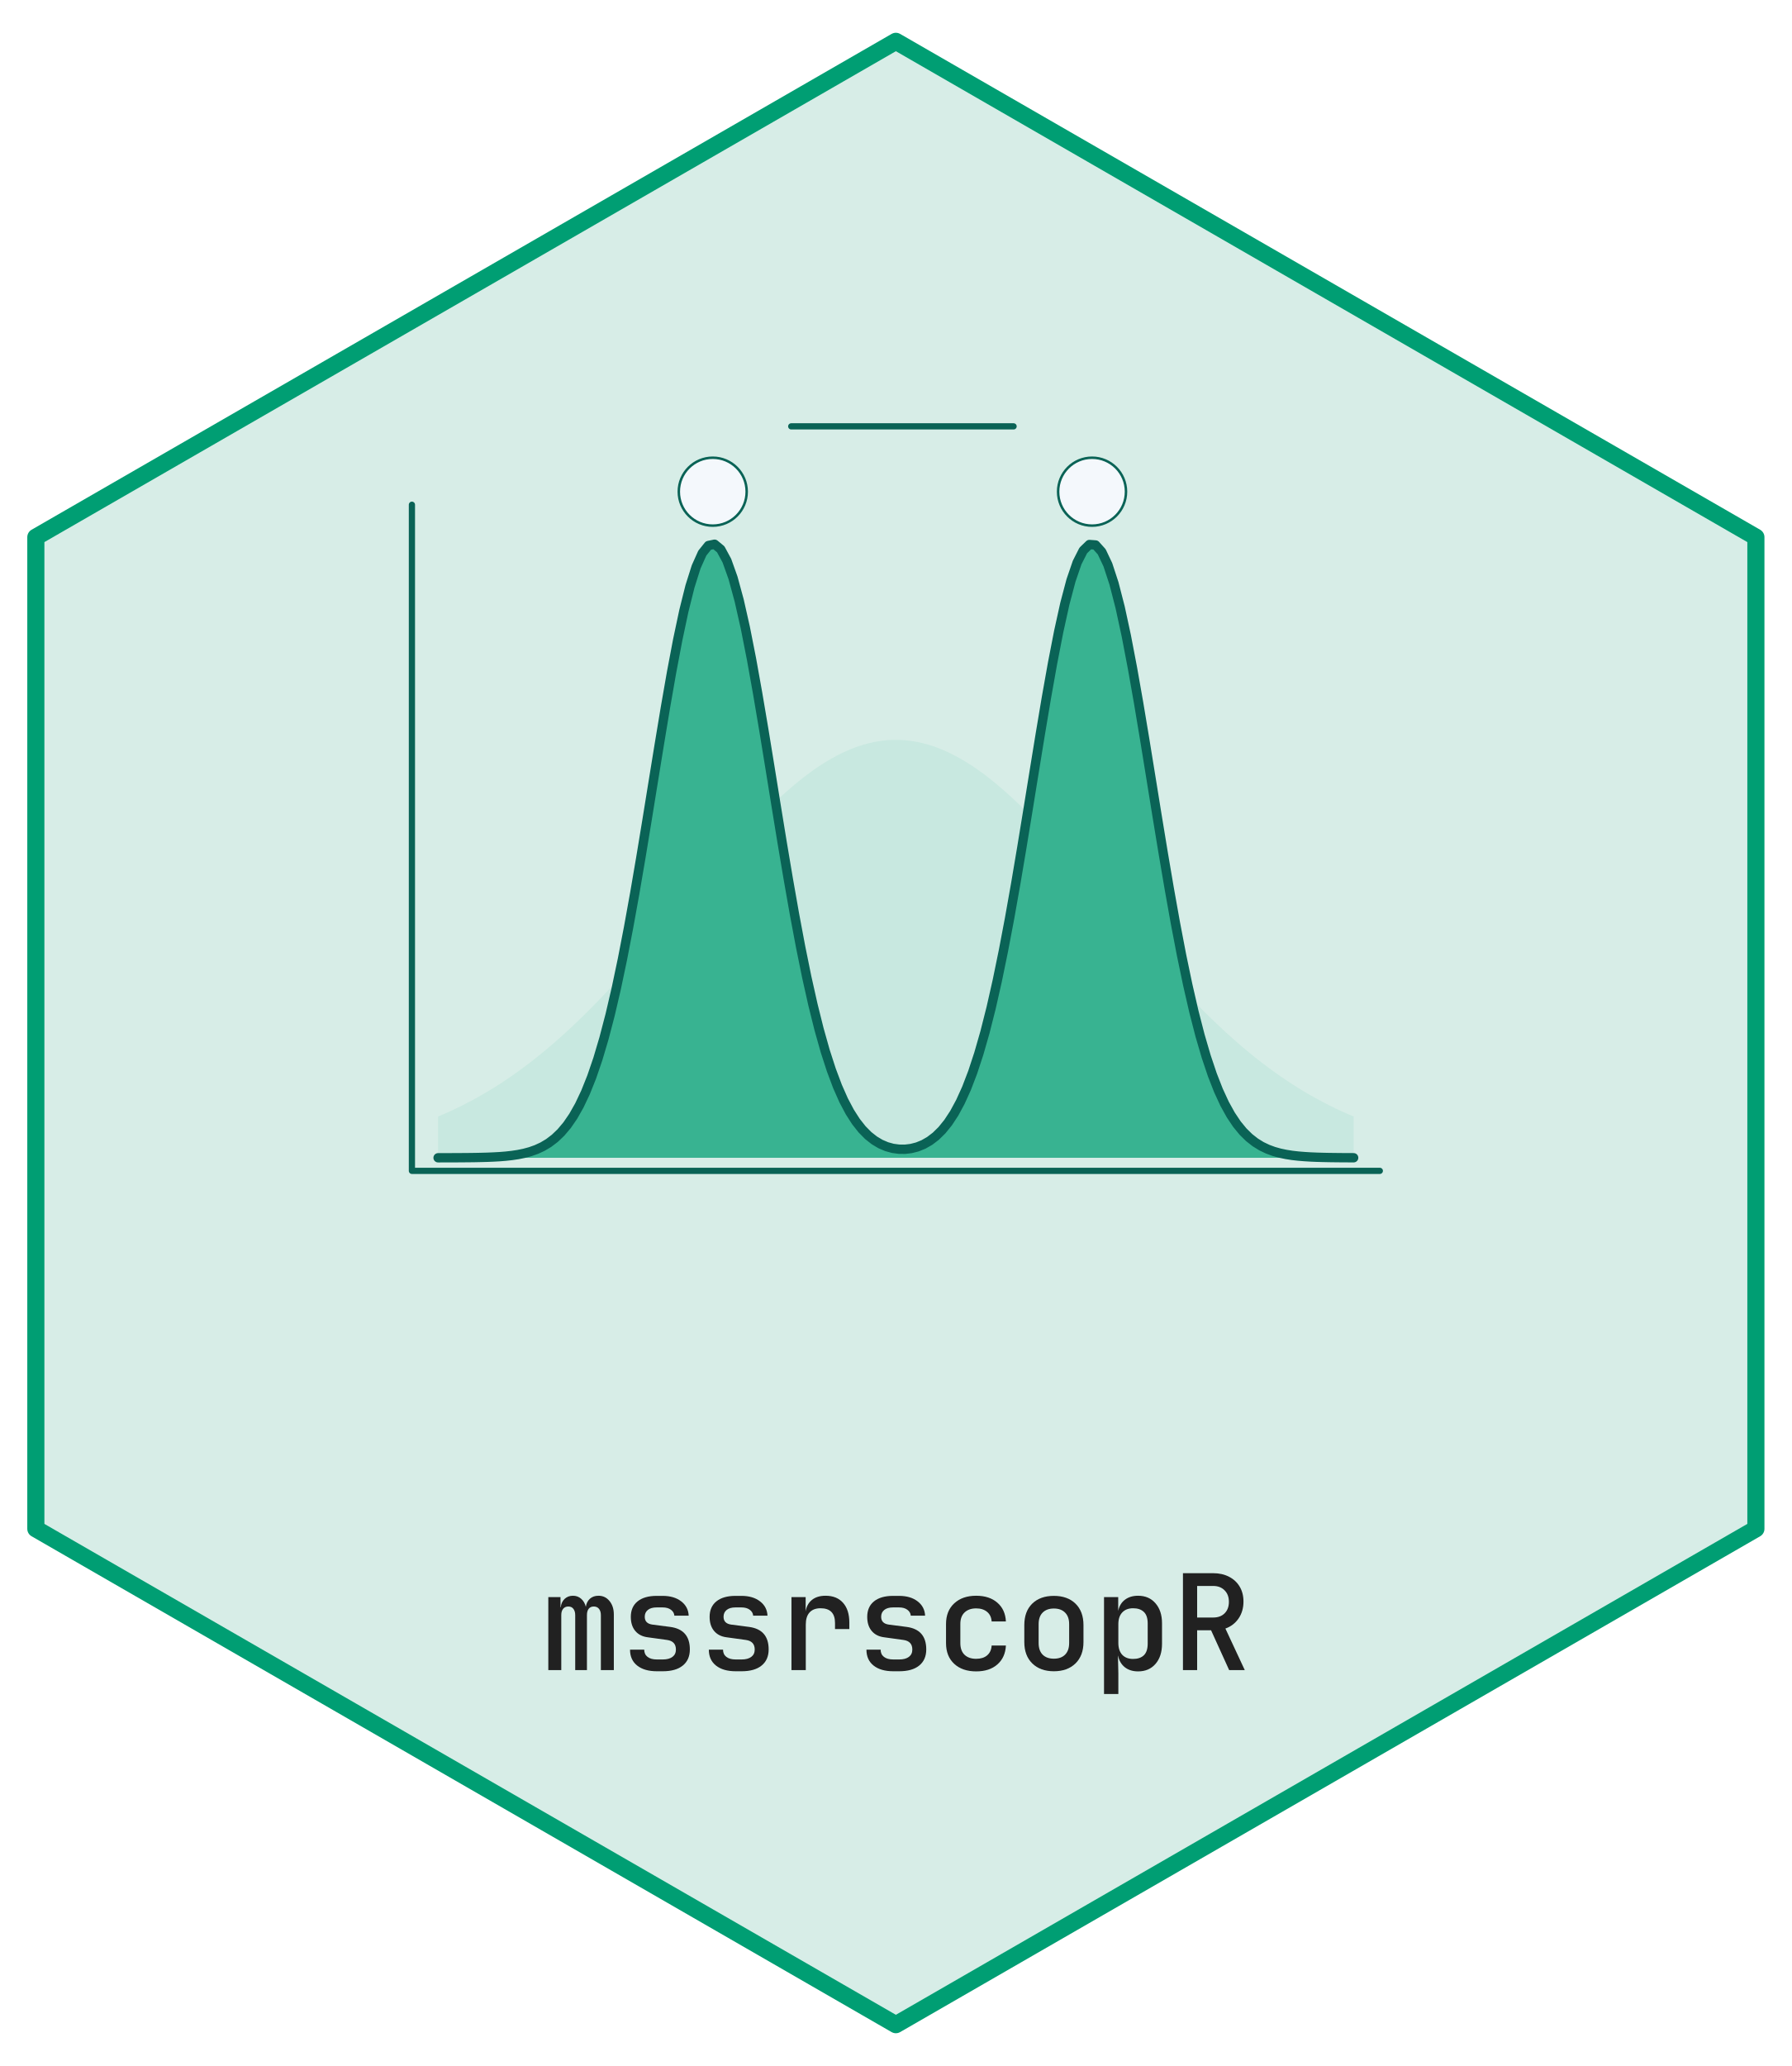
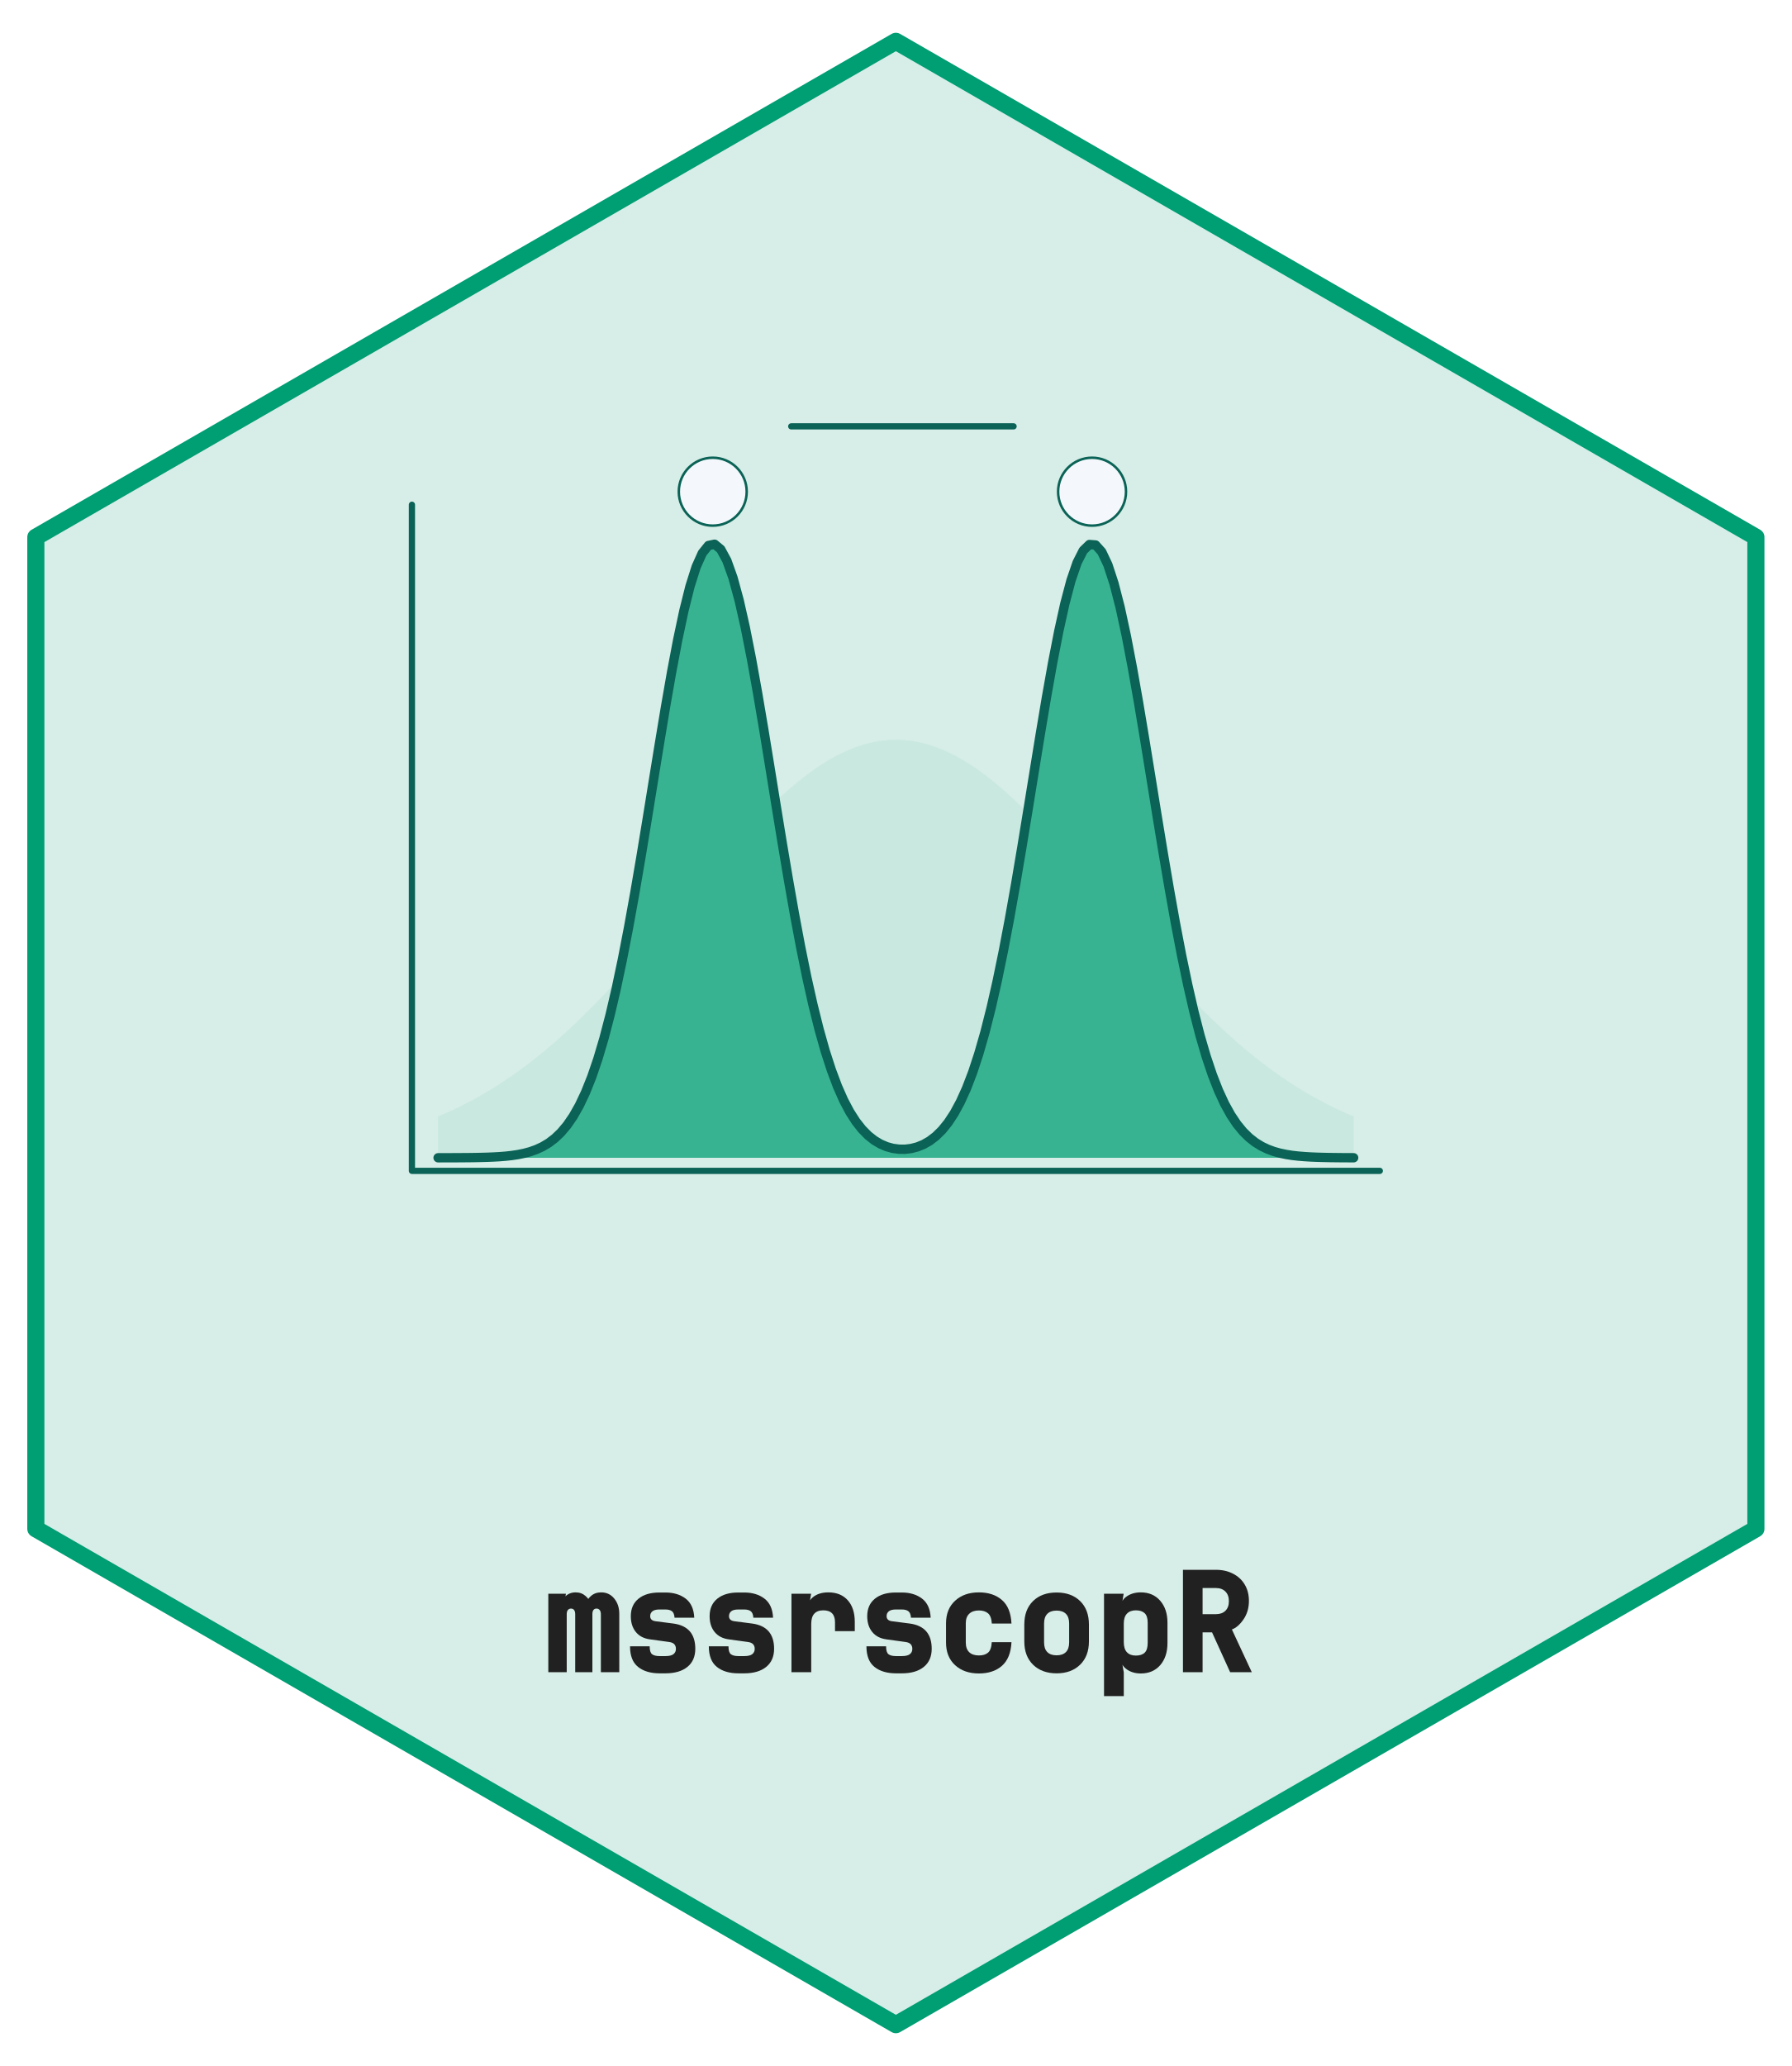
- <svg xmlns="http://www.w3.org/2000/svg" xmlns:xlink="http://www.w3.org/1999/xlink" width="432pt" height="498pt" viewBox="0 0 432 498">
+ <svg xmlns="http://www.w3.org/2000/svg" xmlns:xlink="http://www.w3.org/1999/xlink" width="432" height="498" viewBox="0 0 432 498">
  <defs>
    <g>
      <g id="glyph-0-0">
-         <path d="M 1.703 0 L 1.703 -17.594 L 4.641 -17.594 L 4.641 -15.141 L 4.703 -15.141 C 4.785 -15.973 5.094 -16.645 5.625 -17.156 C 6.164 -17.664 6.836 -17.922 7.641 -17.922 C 8.41 -17.922 9.066 -17.68 9.609 -17.203 C 10.16 -16.723 10.539 -16.078 10.75 -15.266 C 10.875 -16.078 11.203 -16.723 11.734 -17.203 C 12.273 -17.68 12.961 -17.922 13.797 -17.922 C 14.879 -17.922 15.766 -17.5 16.453 -16.656 C 17.148 -15.812 17.5 -14.727 17.5 -13.406 L 17.5 0 L 14.375 0 L 14.375 -13.25 C 14.375 -13.883 14.223 -14.391 13.922 -14.766 C 13.617 -15.141 13.203 -15.328 12.672 -15.328 C 12.141 -15.328 11.727 -15.145 11.438 -14.781 C 11.156 -14.414 11.016 -13.914 11.016 -13.281 L 11.016 0 L 8.188 0 L 8.188 -13.25 C 8.188 -13.883 8.039 -14.391 7.75 -14.766 C 7.469 -15.141 7.062 -15.328 6.531 -15.328 C 6 -15.328 5.582 -15.145 5.281 -14.781 C 4.977 -14.414 4.828 -13.914 4.828 -13.281 L 4.828 0 Z M 1.703 0 " />
+         <path d="M 1.703 0 L 1.703 -18.906 L 5.953 -18.906 L 5.359 -15.859 L 5.297 -15.859 C 5.004 -16.859 5.188 -17.672 5.844 -18.297 C 6.5 -18.922 7.316 -19.234 8.297 -19.234 C 9.234 -19.234 10.031 -18.941 10.688 -18.359 C 11.344 -17.785 11.562 -17.395 11.344 -17.188 C 11.102 -17.375 11.312 -17.758 11.969 -18.344 C 12.625 -18.938 13.453 -19.234 14.453 -19.234 C 15.742 -19.234 16.789 -18.738 17.594 -17.75 C 18.406 -16.77 18.812 -15.539 18.812 -14.062 L 18.812 0 L 14.375 0 L 14.375 -13.906 C 14.375 -14.383 14.281 -14.738 14.094 -14.969 C 13.906 -15.207 13.648 -15.328 13.328 -15.328 C 13.004 -15.328 12.754 -15.211 12.578 -14.984 C 12.41 -14.766 12.328 -14.414 12.328 -13.938 L 12.328 0 L 8.188 0 L 8.188 -13.906 C 8.188 -14.395 8.098 -14.754 7.922 -14.984 C 7.742 -15.211 7.5 -15.328 7.188 -15.328 C 6.863 -15.328 6.609 -15.211 6.422 -14.984 C 6.234 -14.766 6.141 -14.414 6.141 -13.938 L 6.141 0 Z M 1.703 0 " />
      </g>
      <g id="glyph-0-1">
-         <path d="M 8.891 0.281 C 6.867 0.281 5.281 -0.176 4.125 -1.094 C 2.977 -2.008 2.406 -3.285 2.406 -4.922 L 5.828 -4.922 C 5.828 -4.18 6.094 -3.602 6.625 -3.188 C 7.156 -2.77 7.91 -2.562 8.891 -2.562 L 10.297 -2.562 C 11.305 -2.562 12.086 -2.77 12.641 -3.188 C 13.191 -3.602 13.469 -4.191 13.469 -4.953 C 13.469 -6.297 12.754 -7.066 11.328 -7.266 L 6.688 -7.906 C 5.383 -8.07 4.375 -8.586 3.656 -9.453 C 2.945 -10.316 2.594 -11.441 2.594 -12.828 C 2.594 -14.43 3.133 -15.676 4.219 -16.562 C 5.312 -17.445 6.848 -17.891 8.828 -17.891 L 10.266 -17.891 C 12.109 -17.891 13.598 -17.453 14.734 -16.578 C 15.879 -15.703 16.484 -14.551 16.547 -13.125 L 13.094 -13.125 C 13.051 -13.695 12.773 -14.172 12.266 -14.547 C 11.766 -14.922 11.098 -15.109 10.266 -15.109 L 8.828 -15.109 C 7.91 -15.109 7.203 -14.906 6.703 -14.5 C 6.203 -14.094 5.953 -13.547 5.953 -12.859 C 5.953 -11.773 6.562 -11.145 7.781 -10.969 L 12.125 -10.406 C 15.258 -9.977 16.828 -8.172 16.828 -4.984 C 16.828 -3.305 16.258 -2.008 15.125 -1.094 C 14 -0.176 12.391 0.281 10.297 0.281 Z M 8.891 0.281 " />
+         <path d="M 9.547 0.281 C 7.367 0.281 5.633 -0.234 4.344 -1.266 C 3.051 -2.297 2.406 -3.953 2.406 -6.234 L 7.141 -6.234 C 7.141 -5.266 7.332 -4.629 7.719 -4.328 C 8.113 -4.023 8.723 -3.875 9.547 -3.875 L 10.953 -3.875 C 11.816 -3.875 12.453 -4.023 12.859 -4.328 C 13.266 -4.641 13.469 -5.066 13.469 -5.609 C 13.469 -6.566 12.941 -7.117 11.891 -7.266 L 7.25 -7.906 C 5.781 -8.094 4.633 -8.68 3.812 -9.672 C 3 -10.672 2.594 -11.941 2.594 -13.484 C 2.594 -15.297 3.207 -16.703 4.438 -17.703 C 5.664 -18.703 7.348 -19.203 9.484 -19.203 L 10.922 -19.203 C 12.91 -19.203 14.547 -18.707 15.828 -17.719 C 17.109 -16.738 17.797 -15.207 17.891 -13.125 L 13.141 -13.125 C 13.086 -13.906 12.875 -14.43 12.5 -14.703 C 12.133 -14.973 11.609 -15.109 10.922 -15.109 L 9.484 -15.109 C 8.723 -15.109 8.16 -14.961 7.797 -14.672 C 7.441 -14.379 7.266 -13.992 7.266 -13.516 C 7.266 -12.805 7.688 -12.395 8.531 -12.281 L 12.875 -11.719 C 16.383 -11.238 18.141 -9.211 18.141 -5.641 C 18.141 -3.754 17.504 -2.297 16.234 -1.266 C 14.961 -0.234 13.203 0.281 10.953 0.281 Z M 9.547 0.281 " />
      </g>
      <g id="glyph-0-2">
-         <path d="M 3.328 0 L 3.328 -17.594 L 6.75 -17.594 L 6.75 -14.141 C 6.926 -15.316 7.426 -16.238 8.25 -16.906 C 9.082 -17.582 10.18 -17.922 11.547 -17.922 C 13.359 -17.922 14.766 -17.352 15.766 -16.219 C 16.773 -15.094 17.281 -13.504 17.281 -11.453 L 17.281 -9.891 L 13.828 -9.891 L 13.828 -11.359 C 13.828 -13.723 12.664 -14.906 10.344 -14.906 C 9.188 -14.906 8.301 -14.566 7.688 -13.891 C 7.082 -13.223 6.781 -12.25 6.781 -10.969 L 6.781 0 Z M 3.328 0 " />
+         <path d="M 3.328 0 L 3.328 -18.906 L 8.062 -18.906 L 7.406 -14.797 C 7.176 -16.203 7.535 -17.289 8.484 -18.062 C 9.441 -18.844 10.68 -19.234 12.203 -19.234 C 14.211 -19.234 15.781 -18.598 16.906 -17.328 C 18.031 -16.066 18.594 -14.328 18.594 -12.109 L 18.594 -9.891 L 13.828 -9.891 L 13.828 -12.016 C 13.828 -13.941 12.883 -14.906 11 -14.906 C 10.039 -14.906 9.316 -14.633 8.828 -14.094 C 8.336 -13.562 8.094 -12.738 8.094 -11.625 L 8.094 0 Z M 3.328 0 " />
      </g>
      <g id="glyph-0-3">
-         <path d="M 9.859 0.312 C 7.66 0.312 5.898 -0.289 4.578 -1.5 C 3.254 -2.719 2.594 -4.383 2.594 -6.5 L 2.594 -11.109 C 2.594 -13.211 3.254 -14.875 4.578 -16.094 C 5.898 -17.312 7.66 -17.922 9.859 -17.922 C 11.992 -17.922 13.695 -17.363 14.969 -16.25 C 16.25 -15.145 16.938 -13.633 17.031 -11.719 L 13.594 -11.719 C 13.531 -12.719 13.16 -13.492 12.484 -14.047 C 11.816 -14.598 10.941 -14.875 9.859 -14.875 C 8.68 -14.875 7.75 -14.547 7.062 -13.891 C 6.383 -13.242 6.047 -12.328 6.047 -11.141 L 6.047 -6.5 C 6.047 -5.281 6.383 -4.344 7.062 -3.688 C 7.75 -3.039 8.68 -2.719 9.859 -2.719 C 10.961 -2.719 11.844 -2.992 12.5 -3.547 C 13.164 -4.109 13.531 -4.898 13.594 -5.922 L 17.031 -5.922 C 16.938 -4.004 16.25 -2.484 14.969 -1.359 C 13.695 -0.242 11.992 0.312 9.859 0.312 Z M 9.859 0.312 " />
+         <path d="M 10.516 0.312 C 8.148 0.312 6.238 -0.352 4.781 -1.688 C 3.32 -3.031 2.594 -4.852 2.594 -7.156 L 2.594 -11.766 C 2.594 -14.055 3.32 -15.875 4.781 -17.219 C 6.238 -18.562 8.148 -19.234 10.516 -19.234 C 12.816 -19.234 14.672 -18.617 16.078 -17.391 C 17.484 -16.172 18.25 -14.281 18.375 -11.719 L 13.641 -11.719 C 13.555 -12.938 13.242 -13.766 12.703 -14.203 C 12.172 -14.648 11.441 -14.875 10.516 -14.875 C 9.516 -14.875 8.738 -14.609 8.188 -14.078 C 7.633 -13.555 7.359 -12.797 7.359 -11.797 L 7.359 -7.156 C 7.359 -6.125 7.633 -5.344 8.188 -4.812 C 8.738 -4.289 9.516 -4.031 10.516 -4.031 C 11.461 -4.031 12.195 -4.254 12.719 -4.703 C 13.25 -5.148 13.551 -5.992 13.625 -7.234 L 18.375 -7.234 C 18.25 -4.672 17.484 -2.77 16.078 -1.531 C 14.672 -0.301 12.816 0.312 10.516 0.312 Z M 10.516 0.312 " />
      </g>
      <g id="glyph-0-4">
-         <path d="M 9.594 0.281 C 7.426 0.281 5.695 -0.344 4.406 -1.594 C 3.113 -2.852 2.469 -4.57 2.469 -6.75 L 2.469 -10.844 C 2.469 -13.039 3.102 -14.766 4.375 -16.016 C 5.656 -17.266 7.395 -17.891 9.594 -17.891 C 11.789 -17.891 13.531 -17.266 14.812 -16.016 C 16.094 -14.766 16.734 -13.039 16.734 -10.844 L 16.734 -6.75 C 16.734 -4.57 16.086 -2.852 14.797 -1.594 C 13.504 -0.344 11.77 0.281 9.594 0.281 Z M 9.594 -2.75 C 10.75 -2.75 11.648 -3.07 12.297 -3.719 C 12.953 -4.375 13.281 -5.312 13.281 -6.531 L 13.281 -11.078 C 13.281 -12.285 12.953 -13.211 12.297 -13.859 C 11.648 -14.516 10.75 -14.844 9.594 -14.844 C 8.445 -14.844 7.547 -14.516 6.891 -13.859 C 6.242 -13.211 5.922 -12.285 5.922 -11.078 L 5.922 -6.531 C 5.922 -5.312 6.242 -4.375 6.891 -3.719 C 7.547 -3.07 8.445 -2.75 9.594 -2.75 Z M 9.594 -2.75 " />
+         <path d="M 10.25 0.281 C 7.906 0.281 6.02 -0.406 4.594 -1.781 C 3.176 -3.164 2.469 -5.039 2.469 -7.406 L 2.469 -11.5 C 2.469 -13.883 3.172 -15.766 4.578 -17.141 C 5.984 -18.516 7.875 -19.203 10.25 -19.203 C 12.625 -19.203 14.516 -18.516 15.922 -17.141 C 17.336 -15.766 18.047 -13.883 18.047 -11.5 L 18.047 -7.406 C 18.047 -5.039 17.332 -3.164 15.906 -1.781 C 14.488 -0.406 12.602 0.281 10.25 0.281 Z M 10.25 -4.062 C 11.227 -4.062 11.977 -4.32 12.5 -4.844 C 13.02 -5.363 13.281 -6.145 13.281 -7.188 L 13.281 -11.734 C 13.281 -12.766 13.02 -13.539 12.5 -14.062 C 11.977 -14.582 11.227 -14.844 10.25 -14.844 C 9.281 -14.844 8.535 -14.582 8.016 -14.062 C 7.492 -13.539 7.234 -12.766 7.234 -11.734 L 7.234 -7.188 C 7.234 -6.145 7.492 -5.363 8.016 -4.844 C 8.535 -4.32 9.281 -4.062 10.25 -4.062 Z M 10.25 -4.062 " />
      </g>
      <g id="glyph-0-5">
-         <path d="M 2.688 5.766 L 2.688 -17.594 L 6.109 -17.594 L 6.109 -14.266 C 6.348 -15.422 6.883 -16.316 7.719 -16.953 C 8.562 -17.598 9.625 -17.922 10.906 -17.922 C 12.656 -17.922 14.051 -17.316 15.094 -16.109 C 16.145 -14.898 16.672 -13.297 16.672 -11.297 L 16.672 -6.344 C 16.672 -4.312 16.145 -2.691 15.094 -1.484 C 14.051 -0.285 12.656 0.312 10.906 0.312 C 9.625 0.312 8.555 -0.02 7.703 -0.688 C 6.859 -1.363 6.316 -2.285 6.078 -3.453 L 6.047 -3.453 L 6.141 0.734 L 6.141 5.766 Z M 9.703 -2.688 C 10.805 -2.688 11.664 -2.977 12.281 -3.562 C 12.906 -4.156 13.219 -5.102 13.219 -6.406 L 13.219 -11.234 C 13.219 -12.516 12.906 -13.445 12.281 -14.031 C 11.664 -14.613 10.805 -14.906 9.703 -14.906 C 8.586 -14.906 7.711 -14.566 7.078 -13.891 C 6.453 -13.223 6.141 -12.285 6.141 -11.078 L 6.141 -6.562 C 6.141 -5.32 6.453 -4.363 7.078 -3.688 C 7.711 -3.02 8.586 -2.688 9.703 -2.688 Z M 9.703 -2.688 " />
+         <path d="M 2.688 5.766 L 2.688 -18.906 L 7.422 -18.906 L 6.766 -14.922 C 6.609 -16.328 7.008 -17.395 7.969 -18.125 C 8.938 -18.863 10.133 -19.234 11.562 -19.234 C 13.508 -19.234 15.066 -18.562 16.234 -17.219 C 17.398 -15.875 17.984 -14.117 17.984 -11.953 L 17.984 -7 C 17.984 -4.801 17.398 -3.031 16.234 -1.688 C 15.066 -0.352 13.508 0.312 11.562 0.312 C 10.125 0.312 8.922 -0.07 7.953 -0.844 C 6.984 -1.613 6.566 -2.691 6.703 -4.078 L 6.734 -4.078 L 7.453 0.078 L 7.453 5.766 Z M 10.359 -4 C 11.285 -4 11.992 -4.227 12.484 -4.688 C 12.973 -5.156 13.219 -5.945 13.219 -7.062 L 13.219 -11.891 C 13.219 -12.984 12.973 -13.758 12.484 -14.219 C 11.992 -14.676 11.285 -14.906 10.359 -14.906 C 9.43 -14.906 8.711 -14.633 8.203 -14.094 C 7.703 -13.551 7.453 -12.766 7.453 -11.734 L 7.453 -7.219 C 7.453 -6.156 7.703 -5.352 8.203 -4.812 C 8.711 -4.27 9.43 -4 10.359 -4 Z M 10.359 -4 " />
      </g>
      <g id="glyph-0-6">
-         <path d="M 2.719 0 L 2.719 -23.359 L 10.016 -23.359 C 11.461 -23.359 12.734 -23.07 13.828 -22.5 C 14.93 -21.938 15.785 -21.145 16.391 -20.125 C 17.004 -19.102 17.312 -17.898 17.312 -16.516 C 17.312 -14.953 16.914 -13.594 16.125 -12.438 C 15.332 -11.289 14.273 -10.484 12.953 -10.016 L 17.625 0 L 13.859 0 L 9.5 -9.594 L 6.141 -9.594 L 6.141 0 Z M 6.141 -12.672 L 10.016 -12.672 C 11.172 -12.672 12.086 -13.008 12.766 -13.688 C 13.453 -14.375 13.797 -15.297 13.797 -16.453 C 13.797 -17.617 13.445 -18.547 12.75 -19.234 C 12.062 -19.93 11.148 -20.281 10.016 -20.281 L 6.141 -20.281 Z M 6.141 -12.672 " />
+         <path d="M 2.719 0 L 2.719 -24.672 L 10.672 -24.672 C 12.223 -24.672 13.598 -24.359 14.797 -23.734 C 16.004 -23.117 16.941 -22.25 17.609 -21.125 C 18.285 -20 18.625 -18.68 18.625 -17.172 C 18.625 -15.473 18.188 -13.988 17.312 -12.719 C 16.445 -11.457 15.516 -10.648 14.516 -10.297 L 19.312 0 L 14.094 0 L 9.734 -9.594 L 7.453 -9.594 L 7.453 0 Z M 7.453 -13.984 L 10.672 -13.984 C 11.648 -13.984 12.414 -14.258 12.969 -14.812 C 13.52 -15.363 13.797 -16.129 13.797 -17.109 C 13.797 -18.098 13.516 -18.875 12.953 -19.438 C 12.391 -20 11.629 -20.281 10.672 -20.281 L 7.453 -20.281 Z M 7.453 -13.984 " />
      </g>
    </g>
  </defs>
  <path fill-rule="nonzero" fill="rgb(84.314%, 92.941%, 90.588%)" fill-opacity="1" stroke-width="4.125" stroke-linecap="round" stroke-linejoin="round" stroke="rgb(0%, 61.961%, 45.098%)" stroke-opacity="1" stroke-miterlimit="10" d="M 216 9.961 L 423.359 129.48 L 423.359 368.52 L 216 488.039 L 8.641 368.52 L 8.641 129.48 Z M 216 9.961 " />
  <path fill="none" stroke-width="1.5" stroke-linecap="round" stroke-linejoin="round" stroke="rgb(3.922%, 38.824%, 33.725%)" stroke-opacity="1" stroke-miterlimit="10" d="M 99.316 121.664 L 99.316 282.23 L 332.684 282.23 " />
  <path fill-rule="nonzero" fill="rgb(69.804%, 88.235%, 83.529%)" fill-opacity="0.4" d="M 105.625 269.137 L 107.105 268.504 L 108.586 267.84 L 110.07 267.145 L 111.551 266.418 L 113.031 265.652 L 114.512 264.859 L 115.996 264.027 L 117.477 263.164 L 118.957 262.262 L 120.441 261.324 L 121.922 260.348 L 123.402 259.34 L 124.883 258.289 L 126.367 257.203 L 127.848 256.082 L 129.328 254.922 L 130.809 253.723 L 132.293 252.488 L 133.773 251.215 L 135.254 249.906 L 136.738 248.562 L 138.219 247.18 L 139.699 245.766 L 141.18 244.316 L 142.664 242.836 L 144.145 241.324 L 145.625 239.781 L 147.109 238.207 L 148.59 236.609 L 150.07 234.984 L 151.551 233.336 L 153.035 231.664 L 154.516 229.973 L 155.996 228.262 L 157.477 226.539 L 158.961 224.801 L 160.441 223.051 L 161.922 221.293 L 163.406 219.531 L 164.887 217.77 L 166.367 216.004 L 167.848 214.242 L 169.332 212.488 L 170.812 210.742 L 172.293 209.012 L 173.777 207.293 L 175.258 205.598 L 176.738 203.922 L 178.219 202.273 L 179.703 200.656 L 181.184 199.066 L 182.664 197.516 L 184.148 196.008 L 185.629 194.539 L 187.109 193.113 L 188.59 191.742 L 190.074 190.418 L 191.555 189.152 L 193.035 187.945 L 194.516 186.797 L 196 185.711 L 197.48 184.691 L 198.961 183.742 L 200.445 182.863 L 201.926 182.059 L 203.406 181.328 L 204.887 180.672 L 206.371 180.094 L 207.852 179.598 L 209.332 179.184 L 210.816 178.848 L 212.297 178.598 L 213.777 178.43 L 215.258 178.344 L 216.742 178.344 L 218.223 178.43 L 219.703 178.598 L 221.184 178.848 L 222.668 179.184 L 224.148 179.598 L 225.629 180.094 L 227.113 180.672 L 228.594 181.328 L 230.074 182.059 L 231.555 182.863 L 233.039 183.742 L 234.52 184.691 L 236 185.711 L 237.484 186.797 L 238.965 187.945 L 240.445 189.152 L 241.926 190.418 L 243.41 191.742 L 244.891 193.113 L 246.371 194.539 L 247.852 196.008 L 249.336 197.516 L 250.816 199.066 L 252.297 200.656 L 253.781 202.273 L 255.262 203.922 L 256.742 205.598 L 258.223 207.293 L 259.707 209.012 L 261.188 210.742 L 262.668 212.488 L 264.152 214.242 L 265.633 216.004 L 267.113 217.77 L 268.594 219.531 L 270.078 221.293 L 271.559 223.051 L 273.039 224.801 L 274.523 226.539 L 276.004 228.262 L 277.484 229.973 L 278.965 231.664 L 280.449 233.336 L 281.93 234.984 L 283.41 236.609 L 284.891 238.207 L 286.375 239.781 L 287.855 241.324 L 289.336 242.836 L 290.82 244.316 L 292.301 245.766 L 293.781 247.18 L 295.262 248.562 L 296.746 249.906 L 298.227 251.215 L 299.707 252.488 L 301.191 253.723 L 302.672 254.922 L 304.152 256.082 L 305.633 257.203 L 307.117 258.289 L 308.598 259.34 L 310.078 260.348 L 311.559 261.324 L 313.043 262.262 L 314.523 263.164 L 316.004 264.027 L 317.488 264.859 L 318.969 265.652 L 320.449 266.418 L 321.93 267.145 L 323.414 267.84 L 324.895 268.504 L 326.375 269.137 L 326.375 279.082 L 105.625 279.082 Z M 105.625 269.137 " />
  <path fill-rule="nonzero" fill="rgb(21.961%, 70.196%, 56.863%)" fill-opacity="1" d="M 105.625 279.078 L 108.586 279.07 L 110.07 279.066 L 113.031 279.043 L 114.512 279.023 L 115.996 278.992 L 117.477 278.953 L 118.957 278.891 L 120.441 278.809 L 121.922 278.691 L 123.402 278.527 L 124.883 278.305 L 126.367 278.004 L 127.848 277.605 L 129.328 277.078 L 130.809 276.395 L 132.293 275.512 L 133.773 274.387 L 135.254 272.973 L 136.738 271.215 L 138.219 269.055 L 139.699 266.438 L 141.18 263.305 L 142.664 259.598 L 144.145 255.27 L 145.625 250.281 L 147.109 244.609 L 148.59 238.254 L 150.07 231.227 L 151.551 223.574 L 153.035 215.363 L 154.516 206.703 L 155.996 197.719 L 157.477 188.566 L 158.961 179.438 L 160.441 170.523 L 161.922 162.043 L 163.406 154.207 L 164.887 147.238 L 166.367 141.324 L 167.848 136.641 L 169.332 133.328 L 170.812 131.488 L 172.293 131.18 L 173.777 132.41 L 175.258 135.145 L 176.738 139.293 L 178.219 144.734 L 179.703 151.305 L 181.184 158.816 L 182.664 167.066 L 184.148 175.832 L 185.629 184.902 L 187.109 194.066 L 188.59 203.141 L 190.074 211.945 L 191.555 220.352 L 193.035 228.234 L 194.516 235.52 L 196 242.148 L 197.48 248.09 L 198.961 253.348 L 200.445 257.93 L 201.926 261.875 L 203.406 265.223 L 204.887 268.023 L 206.371 270.336 L 207.852 272.215 L 209.332 273.715 L 210.816 274.883 L 212.297 275.766 L 213.777 276.395 L 215.258 276.805 L 216.742 277.008 L 218.223 277.023 L 219.703 276.84 L 221.184 276.461 L 222.668 275.859 L 224.148 275.012 L 225.629 273.883 L 227.113 272.43 L 228.594 270.602 L 230.074 268.348 L 231.555 265.609 L 233.039 262.336 L 234.52 258.473 L 236 253.973 L 237.484 248.805 L 238.965 242.949 L 240.445 236.41 L 241.926 229.207 L 243.41 221.395 L 244.891 213.055 L 246.371 204.289 L 247.852 195.242 L 249.336 186.078 L 250.816 176.984 L 252.297 168.168 L 253.781 159.844 L 255.262 152.223 L 256.742 145.52 L 258.223 139.922 L 259.707 135.598 L 261.188 132.68 L 262.668 131.25 L 264.152 131.363 L 265.633 133.008 L 267.113 136.133 L 268.594 140.648 L 270.078 146.414 L 271.559 153.258 L 273.039 160.992 L 274.523 169.402 L 276.004 178.273 L 277.484 187.387 L 278.965 196.547 L 280.449 205.562 L 281.93 214.273 L 283.41 222.547 L 284.891 230.277 L 286.375 237.387 L 287.855 243.832 L 289.336 249.59 L 290.82 254.664 L 292.301 259.074 L 293.781 262.859 L 295.262 266.066 L 296.746 268.746 L 298.227 270.961 L 299.707 272.766 L 301.191 274.223 L 302.672 275.379 L 304.152 276.293 L 305.633 277 L 307.117 277.547 L 308.598 277.961 L 310.078 278.27 L 311.559 278.504 L 313.043 278.672 L 314.523 278.793 L 316.004 278.883 L 317.488 278.945 L 318.969 278.988 L 320.449 279.02 L 321.93 279.039 L 323.414 279.055 L 326.375 279.07 L 326.375 279.082 L 105.625 279.082 Z M 105.625 279.078 " />
  <path fill="none" stroke-width="2.25" stroke-linecap="round" stroke-linejoin="round" stroke="rgb(3.922%, 38.824%, 33.725%)" stroke-opacity="1" stroke-miterlimit="10" d="M 105.625 279.078 L 108.586 279.07 L 110.07 279.066 L 113.031 279.043 L 114.512 279.023 L 115.996 278.992 L 117.477 278.953 L 118.957 278.891 L 120.441 278.809 L 121.922 278.691 L 123.402 278.527 L 124.883 278.305 L 126.367 278.004 L 127.848 277.605 L 129.328 277.078 L 130.809 276.395 L 132.293 275.512 L 133.773 274.387 L 135.254 272.973 L 136.738 271.215 L 138.219 269.055 L 139.699 266.438 L 141.18 263.305 L 142.664 259.598 L 144.145 255.27 L 145.625 250.281 L 147.109 244.609 L 148.59 238.254 L 150.07 231.227 L 151.551 223.574 L 153.035 215.363 L 154.516 206.703 L 155.996 197.719 L 157.477 188.566 L 158.961 179.438 L 160.441 170.523 L 161.922 162.043 L 163.406 154.207 L 164.887 147.238 L 166.367 141.324 L 167.848 136.641 L 169.332 133.328 L 170.812 131.488 L 172.293 131.18 L 173.777 132.41 L 175.258 135.145 L 176.738 139.293 L 178.219 144.734 L 179.703 151.305 L 181.184 158.816 L 182.664 167.066 L 184.148 175.832 L 185.629 184.902 L 187.109 194.066 L 188.59 203.141 L 190.074 211.945 L 191.555 220.352 L 193.035 228.234 L 194.516 235.52 L 196 242.148 L 197.48 248.09 L 198.961 253.348 L 200.445 257.93 L 201.926 261.875 L 203.406 265.223 L 204.887 268.023 L 206.371 270.336 L 207.852 272.215 L 209.332 273.715 L 210.816 274.883 L 212.297 275.766 L 213.777 276.395 L 215.258 276.805 L 216.742 277.008 L 218.223 277.023 L 219.703 276.84 L 221.184 276.461 L 222.668 275.859 L 224.148 275.012 L 225.629 273.883 L 227.113 272.43 L 228.594 270.602 L 230.074 268.348 L 231.555 265.609 L 233.039 262.336 L 234.52 258.473 L 236 253.973 L 237.484 248.805 L 238.965 242.949 L 240.445 236.41 L 241.926 229.207 L 243.41 221.395 L 244.891 213.055 L 246.371 204.289 L 247.852 195.242 L 249.336 186.078 L 250.816 176.984 L 252.297 168.168 L 253.781 159.844 L 255.262 152.223 L 256.742 145.52 L 258.223 139.922 L 259.707 135.598 L 261.188 132.68 L 262.668 131.25 L 264.152 131.363 L 265.633 133.008 L 267.113 136.133 L 268.594 140.648 L 270.078 146.414 L 271.559 153.258 L 273.039 160.992 L 274.523 169.402 L 276.004 178.273 L 277.484 187.387 L 278.965 196.547 L 280.449 205.562 L 281.93 214.273 L 283.41 222.547 L 284.891 230.277 L 286.375 237.387 L 287.855 243.832 L 289.336 249.59 L 290.82 254.664 L 292.301 259.074 L 293.781 262.859 L 295.262 266.066 L 296.746 268.746 L 298.227 270.961 L 299.707 272.766 L 301.191 274.223 L 302.672 275.379 L 304.152 276.293 L 305.633 277 L 307.117 277.547 L 308.598 277.961 L 310.078 278.27 L 311.559 278.504 L 313.043 278.672 L 314.523 278.793 L 316.004 278.883 L 317.488 278.945 L 318.969 278.988 L 320.449 279.02 L 321.93 279.039 L 323.414 279.055 L 326.375 279.07 " />
  <path fill-rule="nonzero" fill="rgb(95.686%, 97.255%, 98.824%)" fill-opacity="1" stroke-width="0.6" stroke-linecap="round" stroke-linejoin="round" stroke="rgb(3.922%, 38.824%, 33.725%)" stroke-opacity="1" stroke-miterlimit="10" d="M 180.035 118.516 C 180.035 123.035 176.371 126.703 171.848 126.703 C 167.328 126.703 163.664 123.035 163.664 118.516 C 163.664 113.996 167.328 110.332 171.848 110.332 C 176.371 110.332 180.035 113.996 180.035 118.516 " />
  <path fill-rule="nonzero" fill="rgb(95.686%, 97.255%, 98.824%)" fill-opacity="1" stroke-width="0.6" stroke-linecap="round" stroke-linejoin="round" stroke="rgb(3.922%, 38.824%, 33.725%)" stroke-opacity="1" stroke-miterlimit="10" d="M 271.488 118.516 C 271.488 123.035 267.824 126.703 263.305 126.703 C 258.781 126.703 255.117 123.035 255.117 118.516 C 255.117 113.996 258.781 110.332 263.305 110.332 C 267.824 110.332 271.488 113.996 271.488 118.516 " />
  <path fill="none" stroke-width="1.5" stroke-linecap="round" stroke-linejoin="round" stroke="rgb(3.922%, 38.824%, 33.725%)" stroke-opacity="1" stroke-miterlimit="10" d="M 190.77 102.773 L 244.383 102.773 " />
  <g fill="rgb(12.941%, 12.941%, 12.941%)" fill-opacity="1">
-     <use xlink:href="#glyph-0-0" x="130.5" y="402.569" />
-     <use xlink:href="#glyph-0-1" x="149.5" y="402.569" />
-     <use xlink:href="#glyph-0-1" x="168.5" y="402.569" />
-     <use xlink:href="#glyph-0-2" x="187.5" y="402.569" />
-     <use xlink:href="#glyph-0-1" x="206.5" y="402.569" />
-     <use xlink:href="#glyph-0-3" x="225.5" y="402.569" />
-     <use xlink:href="#glyph-0-4" x="244.5" y="402.569" />
-     <use xlink:href="#glyph-0-5" x="263.5" y="402.569" />
-     <use xlink:href="#glyph-0-6" x="282.5" y="402.569" />
+     <use xlink:href="#glyph-0-0" x="130.5" y="403.069" />
+     <use xlink:href="#glyph-0-1" x="149.5" y="403.069" />
+     <use xlink:href="#glyph-0-1" x="168.5" y="403.069" />
+     <use xlink:href="#glyph-0-2" x="187.5" y="403.069" />
+     <use xlink:href="#glyph-0-1" x="206.5" y="403.069" />
+     <use xlink:href="#glyph-0-3" x="225.5" y="403.069" />
+     <use xlink:href="#glyph-0-4" x="244.5" y="403.069" />
+     <use xlink:href="#glyph-0-5" x="263.5" y="403.069" />
+     <use xlink:href="#glyph-0-6" x="282.5" y="403.069" />
  </g>
</svg>
